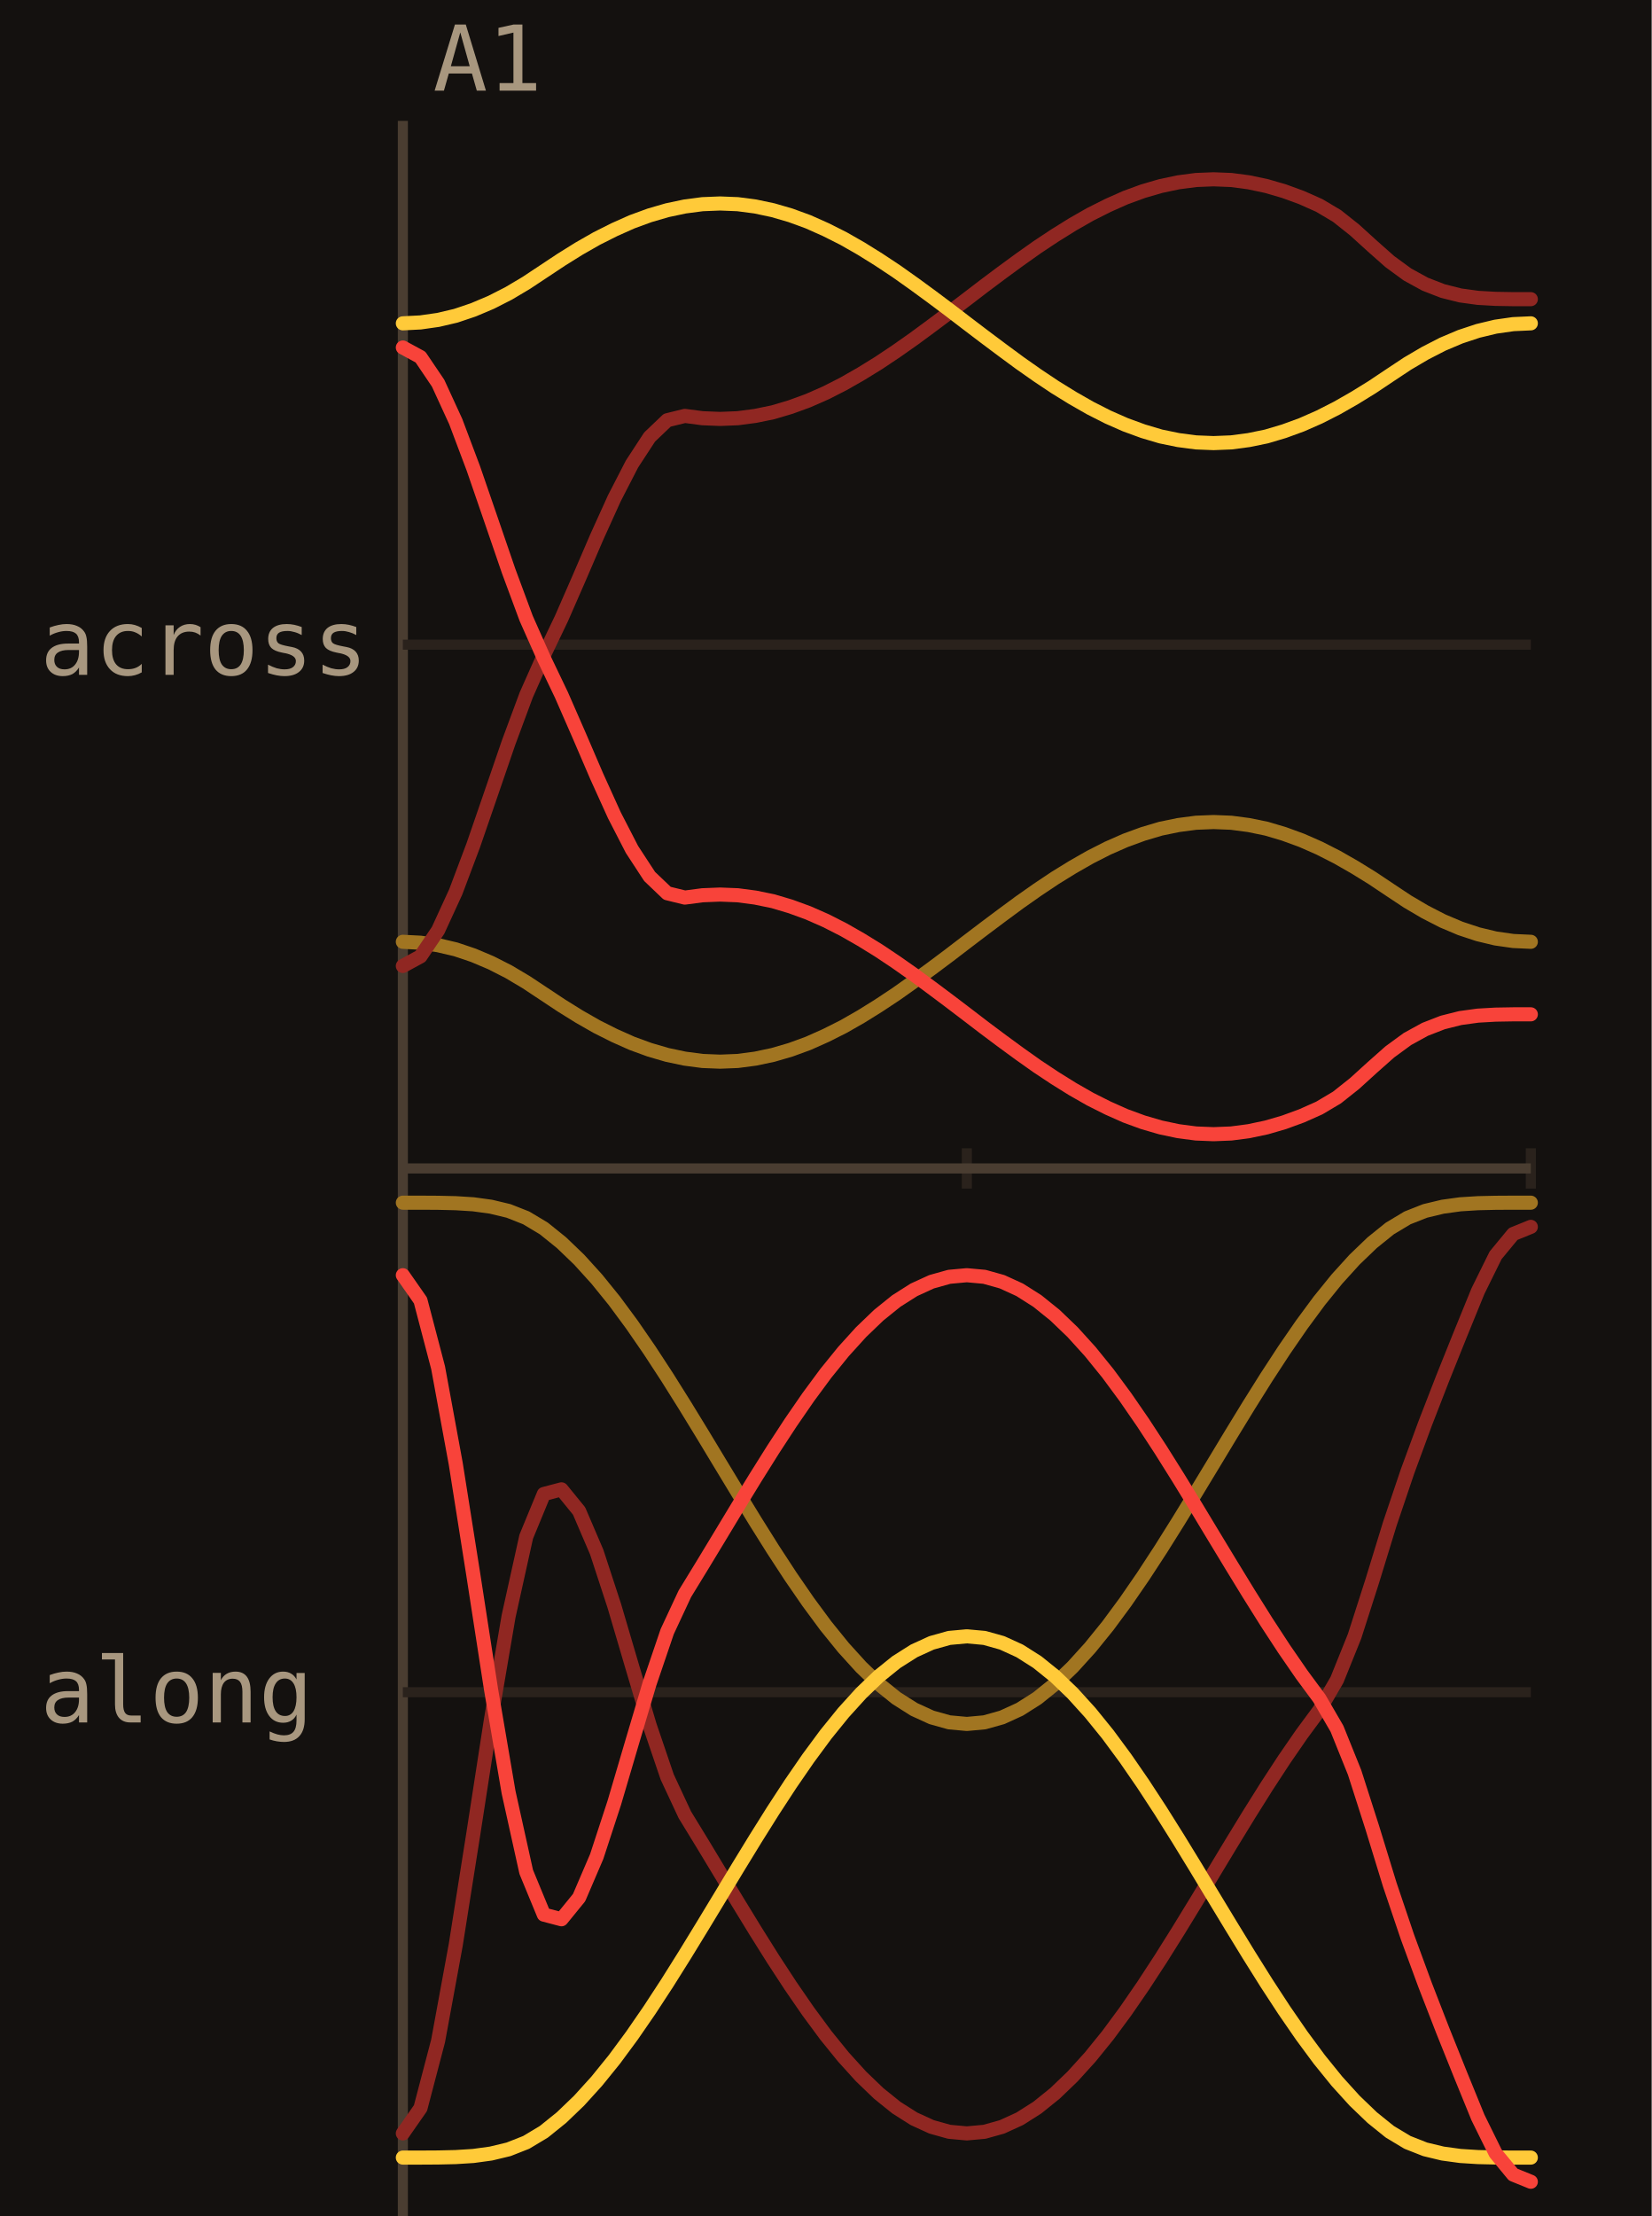
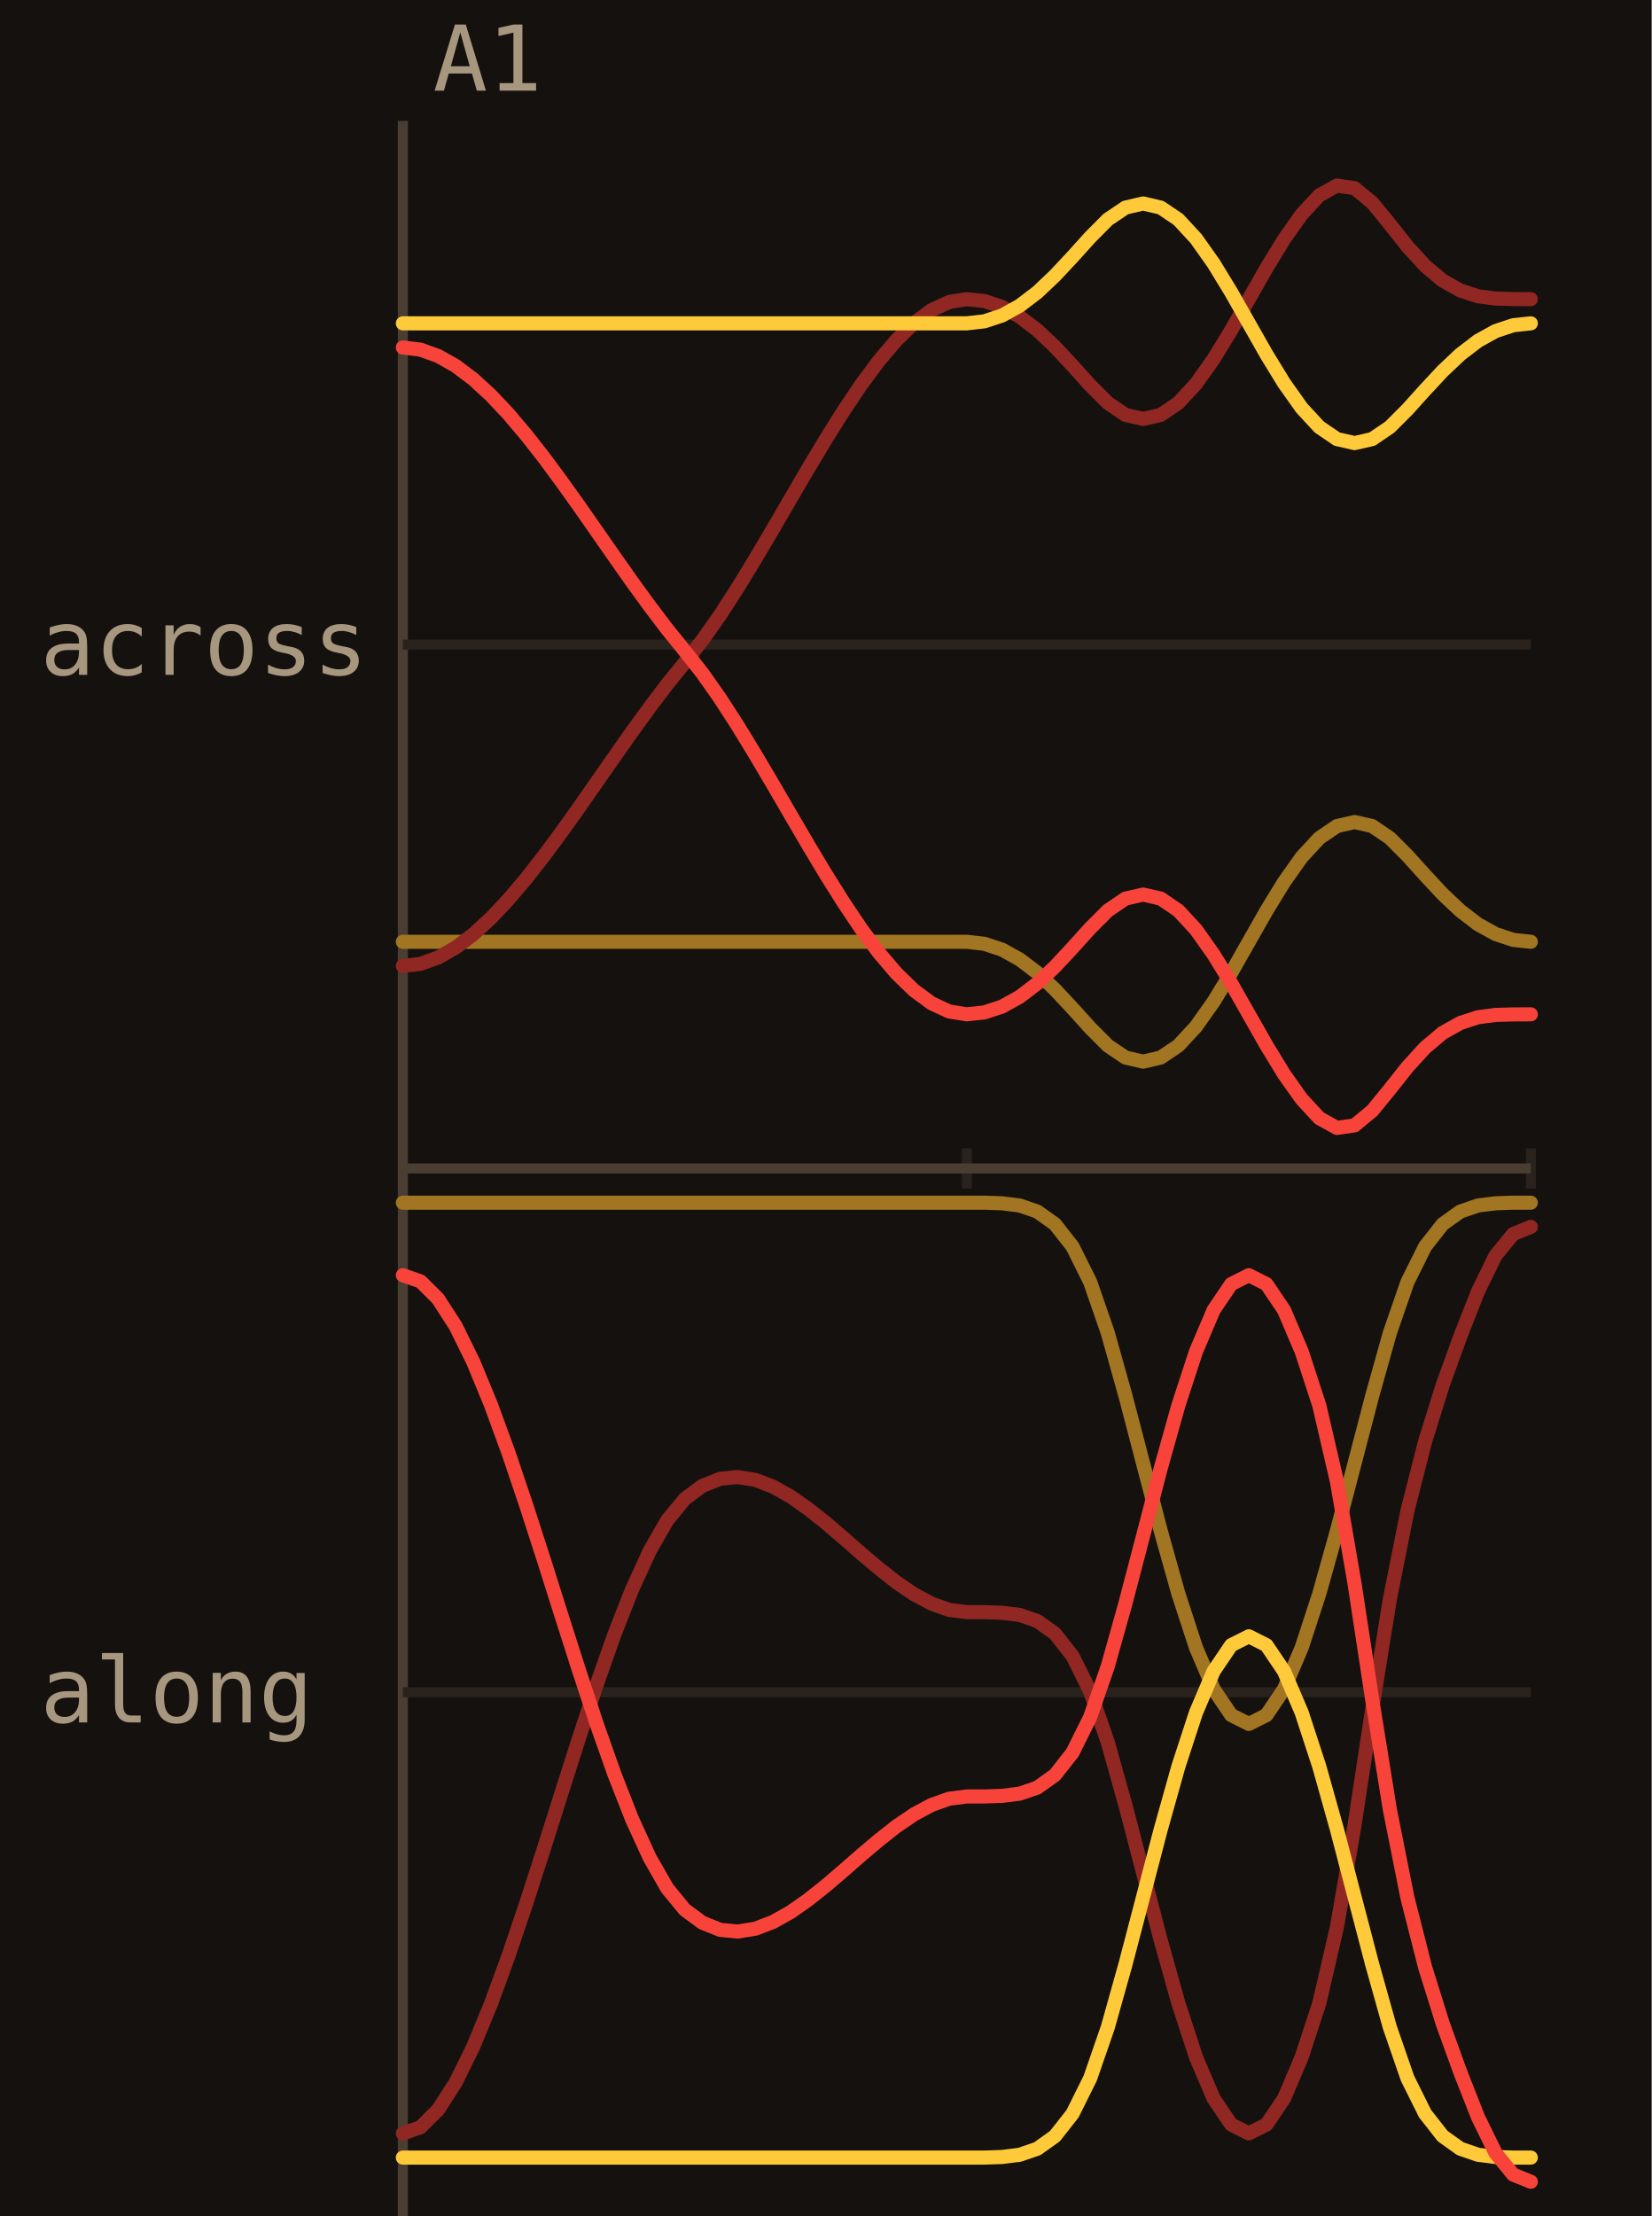
<svg xmlns="http://www.w3.org/2000/svg" viewBox="0 0 164 220" width="164" height="220" role="img">
  <rect width="164" height="220" fill="#14110f" />
  <path d="M40 12L40 220" stroke="#4a3d31" stroke-width="1" fill="none" />
  <path d="M96 114L96 118" stroke="#2a221c" stroke-width="1" fill="none" />
  <path d="M152 114L152 118" stroke="#2a221c" stroke-width="1" fill="none" />
  <path d="M40 64L152 64" stroke="#2a221c" stroke-width="1" fill="none" />
  <text x="4" y="67" fill="#a8977f" font-size="9" font-family="ui-monospace, Menlo, monospace">across</text>
  <path d="M40 168L152 168" stroke="#2a221c" stroke-width="1" fill="none" />
  <text x="4" y="171" fill="#a8977f" font-size="9" font-family="ui-monospace, Menlo, monospace">along</text>
  <path d="M40 116L152 116" stroke="#4a3d31" stroke-width="1" fill="none" />
  <text x="43" y="9" fill="#a8977f" font-size="9" font-family="ui-monospace, Menlo, monospace">A1</text>
-   <path d="M40 93.5L41.75 93.59L43.5 93.84L45.25 94.25L47 94.84L48.75 95.58L50.5 96.47L52.25 97.51L54 98.67L55.75 99.83L57.5 100.92L59.25 101.92L61 102.8L62.75 103.58L64.5 104.22L66.25 104.73L68 105.1L69.75 105.33L71.5 105.4L73.25 105.33L75 105.1L76.75 104.73L78.5 104.22L80.25 103.58L82 102.8L83.75 101.92L85.5 100.92L87.25 99.83L89 98.67L90.75 97.43L92.5 96.15L94.25 94.84L96 93.5L97.75 92.17L99.5 90.86L101.25 89.57L103 88.34L104.75 87.17L106.5 86.09L108.25 85.09L110 84.2L111.75 83.43L113.5 82.79L115.25 82.27L117 81.91L118.75 81.68L120.5 81.61L122.25 81.68L124 81.91L125.75 82.27L127.5 82.79L129.25 83.43L131 84.2L132.75 85.09L134.5 86.09L136.25 87.17L138 88.34L139.75 89.5L141.5 90.53L143.25 91.43L145 92.17L146.75 92.75L148.5 93.17L150.25 93.42L152 93.5" fill="none" stroke="#a17521" stroke-width="1.4" stroke-linecap="round" stroke-linejoin="round" />
-   <path d="M40 95.9L41.75 94.95L43.5 92.36L45.25 88.55L47 83.9L48.75 78.82L50.5 73.72L52.25 69L54 65.06L55.75 61.4L57.5 57.4L59.25 53.33L61 49.47L62.75 46.07L64.5 43.39L66.25 41.72L68 41.29L69.75 41.52L71.5 41.59L73.25 41.52L75 41.29L76.75 40.93L78.5 40.41L80.25 39.77L82 39L83.75 38.11L85.5 37.11L87.25 36.03L89 34.86L90.75 33.63L92.5 32.34L94.25 31.03L96 29.7L97.75 28.36L99.5 27.05L101.25 25.77L103 24.53L104.75 23.37L106.5 22.28L108.25 21.28L110 20.4L111.75 19.62L113.5 18.98L115.25 18.47L117 18.1L118.75 17.87L120.5 17.8L122.25 17.87L124 18.1L125.75 18.47L127.5 18.98L129.25 19.62L131 20.4L132.75 21.44L134.5 22.83L136.25 24.42L138 25.97L139.75 27.25L141.5 28.21L143.25 28.89L145 29.33L146.75 29.57L148.5 29.67L150.25 29.7L152 29.7" fill="none" stroke="#902722" stroke-width="1.4" stroke-linecap="round" stroke-linejoin="round" />
-   <path d="M40 32.1L41.75 32.01L43.5 31.76L45.25 31.35L47 30.76L48.75 30.02L50.5 29.13L52.25 28.09L54 26.93L55.75 25.77L57.5 24.68L59.25 23.68L61 22.8L62.75 22.02L64.5 21.38L66.25 20.87L68 20.5L69.75 20.27L71.5 20.2L73.25 20.27L75 20.5L76.75 20.87L78.5 21.38L80.25 22.02L82 22.8L83.75 23.68L85.5 24.68L87.25 25.77L89 26.93L90.75 28.17L92.5 29.45L94.25 30.76L96 32.1L97.75 33.43L99.5 34.74L101.25 36.03L103 37.26L104.75 38.43L106.5 39.51L108.25 40.51L110 41.4L111.75 42.17L113.5 42.81L115.25 43.33L117 43.69L118.75 43.92L120.5 43.99L122.25 43.92L124 43.69L125.75 43.33L127.5 42.81L129.25 42.17L131 41.4L132.75 40.51L134.5 39.51L136.25 38.43L138 37.26L139.75 36.1L141.5 35.07L143.25 34.17L145 33.43L146.75 32.85L148.5 32.43L150.25 32.18L152 32.1" fill="none" stroke="#ffca39" stroke-width="1.4" stroke-linecap="round" stroke-linejoin="round" />
-   <path d="M40 34.5L41.75 35.45L43.5 38.04L45.25 41.85L47 46.5L48.75 51.58L50.5 56.68L52.25 61.4L54 65.34L55.75 69L57.5 73L59.25 77.07L61 80.93L62.75 84.33L64.5 87.01L66.25 88.68L68 89.11L69.75 88.88L71.5 88.81L73.25 88.88L75 89.11L76.75 89.47L78.5 89.99L80.25 90.63L82 91.4L83.75 92.29L85.5 93.29L87.25 94.37L89 95.54L90.75 96.77L92.5 98.06L94.25 99.37L96 100.7L97.75 102.04L99.5 103.35L101.25 104.63L103 105.87L104.75 107.03L106.5 108.12L108.25 109.12L110 110L111.75 110.78L113.5 111.42L115.25 111.93L117 112.3L118.75 112.53L120.5 112.6L122.25 112.53L124 112.3L125.75 111.93L127.5 111.42L129.25 110.78L131 110L132.75 108.96L134.5 107.57L136.25 105.98L138 104.43L139.75 103.15L141.5 102.19L143.25 101.51L145 101.07L146.75 100.83L148.5 100.73L150.25 100.7L152 100.7" fill="none" stroke="#f8433a" stroke-width="1.4" stroke-linecap="round" stroke-linejoin="round" />
-   <path d="M40 119.4L41.75 119.4L43.5 119.41L45.25 119.45L47 119.56L48.75 119.8L50.5 120.22L52.25 120.91L54 121.96L55.75 123.37L57.5 125.05L59.25 126.98L61 129.14L62.75 131.51L64.5 134.05L66.25 136.73L68 139.52L69.75 142.38L71.5 145.28L73.25 148.17L75 151.03L76.75 153.82L78.5 156.5L80.25 159.04L82 161.41L83.75 163.57L85.5 165.5L87.25 167.18L89 168.59L90.75 169.7L92.5 170.5L94.25 170.99L96 171.15L97.75 170.99L99.5 170.5L101.25 169.7L103 168.59L104.75 167.18L106.5 165.5L108.25 163.57L110 161.41L111.75 159.04L113.5 156.5L115.25 153.82L117 151.03L118.75 148.17L120.5 145.28L122.25 142.38L124 139.52L125.75 136.73L127.5 134.05L129.25 131.51L131 129.14L132.75 126.98L134.5 125.05L136.25 123.37L138 121.96L139.75 120.91L141.5 120.22L143.25 119.8L145 119.56L146.75 119.45L148.5 119.41L150.25 119.4L152 119.4" fill="none" stroke="#a17521" stroke-width="1.4" stroke-linecap="round" stroke-linejoin="round" />
-   <path d="M40 211.8L41.75 209.29L43.5 202.62L45.25 193.1L47 182.04L48.75 170.72L50.5 160.46L52.25 152.56L54 148.32L55.75 147.86L57.5 150.01L59.25 154.09L61 159.44L62.75 165.38L64.5 171.27L66.25 176.42L68 180.17L69.75 183.03L71.5 185.93L73.25 188.82L75 191.68L76.75 194.47L78.5 197.15L80.25 199.69L82 202.06L83.75 204.22L85.5 206.15L87.25 207.83L89 209.24L90.75 210.35L92.5 211.15L94.25 211.64L96 211.8L97.75 211.64L99.5 211.15L101.25 210.35L103 209.24L104.75 207.83L106.5 206.15L108.25 204.22L110 202.06L111.75 199.69L113.5 197.15L115.25 194.47L117 191.68L118.75 188.82L120.5 185.93L122.25 183.03L124 180.17L125.75 177.38L127.5 174.7L129.25 172.16L131 169.79L132.75 166.78L134.5 162.44L136.25 156.98L138 151.28L139.75 146.1L141.5 141.34L143.25 136.83L145 132.47L146.75 128.18L148.5 124.63L150.25 122.51L152 121.8" fill="none" stroke="#902722" stroke-width="1.4" stroke-linecap="round" stroke-linejoin="round" />
-   <path d="M40 214.2L41.75 214.2L43.5 214.19L45.25 214.15L47 214.04L48.75 213.8L50.5 213.38L52.25 212.69L54 211.64L55.75 210.23L57.5 208.55L59.25 206.62L61 204.46L62.75 202.09L64.5 199.55L66.25 196.87L68 194.08L69.75 191.22L71.5 188.33L73.25 185.43L75 182.57L76.75 179.78L78.5 177.1L80.25 174.56L82 172.19L83.75 170.03L85.5 168.1L87.25 166.42L89 165.01L90.75 163.9L92.5 163.1L94.25 162.61L96 162.45L97.75 162.61L99.5 163.1L101.25 163.9L103 165.01L104.75 166.42L106.5 168.1L108.25 170.03L110 172.19L111.75 174.56L113.5 177.1L115.25 179.78L117 182.57L118.75 185.43L120.5 188.33L122.25 191.22L124 194.08L125.75 196.87L127.5 199.55L129.25 202.09L131 204.46L132.75 206.62L134.5 208.55L136.25 210.23L138 211.64L139.75 212.69L141.5 213.38L143.25 213.8L145 214.04L146.75 214.15L148.5 214.19L150.25 214.2L152 214.2" fill="none" stroke="#ffca39" stroke-width="1.4" stroke-linecap="round" stroke-linejoin="round" />
-   <path d="M40 126.6L41.75 129.11L43.5 135.78L45.25 145.3L47 156.36L48.75 167.68L50.5 177.94L52.25 185.84L54 190.08L55.75 190.54L57.5 188.39L59.25 184.31L61 178.96L62.75 173.02L64.5 167.13L66.25 161.98L68 158.23L69.75 155.37L71.5 152.48L73.25 149.58L75 146.72L76.75 143.93L78.5 141.25L80.25 138.71L82 136.34L83.75 134.18L85.5 132.25L87.25 130.57L89 129.16L90.75 128.05L92.5 127.25L94.25 126.76L96 126.6L97.75 126.76L99.5 127.25L101.25 128.05L103 129.16L104.75 130.57L106.5 132.25L108.25 134.18L110 136.34L111.75 138.71L113.5 141.25L115.25 143.93L117 146.72L118.75 149.58L120.5 152.48L122.25 155.37L124 158.23L125.75 161.02L127.5 163.7L129.25 166.24L131 168.61L132.75 171.62L134.5 175.96L136.25 181.42L138 187.12L139.75 192.3L141.5 197.06L143.25 201.57L145 205.93L146.75 210.22L148.5 213.77L150.25 215.89L152 216.6" fill="none" stroke="#f8433a" stroke-width="1.4" stroke-linecap="round" stroke-linejoin="round" />
+   <path d="M40 93.5L41.75 93.5L43.5 93.5L45.25 93.5L47 93.5L48.75 93.5L50.5 93.5L52.25 93.5L54 93.5L55.75 93.5L57.5 93.5L59.25 93.5L61 93.5L62.75 93.5L64.5 93.5L66.25 93.5L68 93.5L69.75 93.5L71.5 93.5L73.25 93.5L75 93.5L76.75 93.5L78.5 93.5L80.25 93.5L82 93.5L83.75 93.5L85.5 93.5L87.25 93.5L89 93.5L90.75 93.5L92.5 93.5L94.25 93.5L96 93.5L97.75 93.7L99.5 94.28L101.25 95.25L103 96.58L104.75 98.24L106.5 100.11L108.25 102.05L110 103.81L111.75 104.99L113.5 105.4L115.25 104.99L117 103.81L118.75 101.92L120.5 99.45L122.25 96.58L124 93.5L125.75 90.42L127.5 87.56L129.25 85.09L131 83.2L132.75 82.01L134.5 81.61L136.25 82.01L138 83.2L139.75 84.95L141.5 86.89L143.25 88.77L145 90.42L146.75 91.76L148.5 92.73L150.25 93.31L152 93.5" fill="none" stroke="#a17521" stroke-width="1.4" stroke-linecap="round" stroke-linejoin="round" />
+   <path d="M40 95.9L41.75 95.69L43.5 95.06L45.25 94.07L47 92.75L48.75 91.14L50.5 89.28L52.25 87.21L54 84.98L55.75 82.61L57.5 80.16L59.25 77.65L61 75.14L62.75 72.65L64.5 70.24L66.25 67.93L68 65.77L69.75 63.55L71.5 61.06L73.25 58.35L75 55.48L76.75 52.52L78.5 49.51L80.25 46.52L82 43.6L83.75 40.81L85.5 38.2L87.25 35.84L89 33.78L90.75 32.08L92.5 30.79L94.25 29.98L96 29.7L97.75 29.89L99.5 30.47L101.25 31.44L103 32.78L104.75 34.43L106.5 36.31L108.25 38.25L110 40L111.75 41.19L113.5 41.59L115.25 41.19L117 40L118.75 38.11L120.5 35.64L122.25 32.78L124 29.7L125.75 26.62L127.5 23.75L129.25 21.28L131 19.39L132.75 18.42L134.5 18.68L136.25 20.12L138 22.26L139.75 24.47L141.5 26.39L143.25 27.86L145 28.84L146.75 29.41L148.5 29.64L150.25 29.69L152 29.7" fill="none" stroke="#902722" stroke-width="1.4" stroke-linecap="round" stroke-linejoin="round" />
+   <path d="M40 32.1L41.75 32.1L43.5 32.1L45.25 32.1L47 32.1L48.75 32.1L50.5 32.1L52.25 32.1L54 32.1L55.75 32.1L57.5 32.1L59.25 32.1L61 32.1L62.75 32.1L64.5 32.1L66.25 32.1L68 32.1L69.75 32.1L71.5 32.1L73.25 32.1L75 32.1L76.75 32.1L78.5 32.1L80.25 32.1L82 32.1L83.75 32.1L85.5 32.1L87.25 32.1L89 32.1L90.75 32.1L92.5 32.1L94.25 32.1L96 32.1L97.75 31.9L99.5 31.32L101.25 30.35L103 29.02L104.75 27.36L106.5 25.49L108.25 23.55L110 21.79L111.75 20.61L113.5 20.2L115.25 20.61L117 21.79L118.75 23.68L120.5 26.15L122.25 29.02L124 32.1L125.75 35.18L127.5 38.04L129.25 40.51L131 42.4L132.75 43.59L134.5 43.99L136.25 43.59L138 42.4L139.75 40.65L141.5 38.71L143.25 36.83L145 35.18L146.75 33.84L148.5 32.87L150.25 32.29L152 32.1" fill="none" stroke="#ffca39" stroke-width="1.4" stroke-linecap="round" stroke-linejoin="round" />
+   <path d="M40 34.5L41.75 34.71L43.5 35.34L45.25 36.33L47 37.65L48.75 39.26L50.5 41.12L52.25 43.19L54 45.42L55.75 47.79L57.5 50.24L59.25 52.75L61 55.26L62.75 57.75L64.5 60.16L66.25 62.47L68 64.63L69.75 66.85L71.5 69.34L73.25 72.05L75 74.92L76.75 77.88L78.5 80.89L80.25 83.88L82 86.8L83.75 89.59L85.5 92.2L87.25 94.56L89 96.62L90.75 98.32L92.5 99.61L94.25 100.42L96 100.7L97.75 100.51L99.5 99.93L101.25 98.96L103 97.62L104.75 95.97L106.5 94.09L108.25 92.15L110 90.4L111.75 89.21L113.5 88.81L115.25 89.21L117 90.4L118.75 92.29L120.5 94.76L122.25 97.62L124 100.7L125.75 103.78L127.5 106.65L129.25 109.12L131 111.01L132.75 111.98L134.5 111.72L136.25 110.28L138 108.14L139.75 105.93L141.5 104.01L143.25 102.54L145 101.56L146.75 100.99L148.5 100.76L150.25 100.71L152 100.7" fill="none" stroke="#f8433a" stroke-width="1.4" stroke-linecap="round" stroke-linejoin="round" />
+   <path d="M40 119.4L41.75 119.4L43.5 119.4L45.25 119.4L47 119.4L48.75 119.4L50.5 119.4L52.25 119.4L54 119.4L55.75 119.4L57.5 119.4L59.25 119.4L61 119.4L62.75 119.4L64.5 119.4L66.25 119.4L68 119.4L69.75 119.4L71.5 119.4L73.25 119.4L75 119.4L76.75 119.4L78.5 119.4L80.25 119.4L82 119.4L83.75 119.4L85.5 119.4L87.25 119.4L89 119.4L90.75 119.4L92.5 119.4L94.25 119.4L96 119.4L97.75 119.4L99.5 119.46L101.25 119.68L103 120.28L104.75 121.53L106.5 123.76L108.25 127.28L110 132.34L111.75 138.58L113.5 145.28L115.25 151.97L117 158.21L118.75 163.57L120.5 167.68L122.25 170.27L124 171.15L125.75 170.27L127.5 167.68L129.25 163.57L131 158.21L132.75 151.97L134.5 145.28L136.25 138.58L138 132.34L139.75 127.28L141.5 123.76L143.25 121.53L145 120.28L146.75 119.68L148.5 119.46L150.25 119.4L152 119.4" fill="none" stroke="#a17521" stroke-width="1.4" stroke-linecap="round" stroke-linejoin="round" />
+   <path d="M40 211.8L41.75 211.19L43.5 209.45L45.25 206.73L47 203.17L48.75 198.93L50.5 194.14L52.25 188.96L54 183.54L55.75 178.01L57.5 172.53L59.25 167.24L61 162.28L62.75 157.82L64.5 153.99L66.25 150.93L68 148.8L69.75 147.51L71.5 146.81L73.25 146.64L75 146.92L76.75 147.59L78.5 148.57L80.25 149.8L82 151.19L83.75 152.69L85.5 154.22L87.25 155.7L89 157.08L90.75 158.27L92.5 159.21L94.25 159.83L96 160.05L97.75 160.05L99.5 160.11L101.25 160.33L103 160.93L104.75 162.18L106.5 164.41L108.25 167.93L110 172.99L111.75 179.23L113.5 185.93L115.25 192.62L117 198.86L118.75 204.22L120.5 208.33L122.25 210.92L124 211.8L125.75 210.92L127.5 208.33L129.25 204.22L131 198.86L132.75 191.31L134.5 181.18L136.25 169.66L138 158.77L139.75 149.99L141.5 143.11L143.25 137.51L145 132.67L146.75 128.22L148.5 124.64L150.25 122.51L152 121.8" fill="none" stroke="#902722" stroke-width="1.4" stroke-linecap="round" stroke-linejoin="round" />
+   <path d="M40 214.2L41.75 214.2L43.5 214.2L45.25 214.2L47 214.2L48.75 214.2L50.5 214.2L52.25 214.2L54 214.2L55.75 214.2L57.5 214.2L59.25 214.2L61 214.2L62.75 214.2L64.5 214.2L66.25 214.2L68 214.2L69.75 214.2L71.5 214.2L73.25 214.2L75 214.2L76.75 214.2L78.5 214.2L80.25 214.2L82 214.2L83.75 214.2L85.5 214.2L87.25 214.2L89 214.2L90.75 214.2L92.5 214.2L94.25 214.2L96 214.2L97.75 214.2L99.5 214.14L101.25 213.92L103 213.32L104.75 212.07L106.5 209.84L108.25 206.32L110 201.26L111.75 195.02L113.5 188.33L115.25 181.63L117 175.39L118.75 170.03L120.5 165.92L122.25 163.33L124 162.45L125.75 163.33L127.5 165.92L129.25 170.03L131 175.39L132.75 181.63L134.5 188.33L136.25 195.02L138 201.26L139.75 206.32L141.5 209.84L143.25 212.07L145 213.32L146.75 213.92L148.5 214.14L150.25 214.2L152 214.2" fill="none" stroke="#ffca39" stroke-width="1.4" stroke-linecap="round" stroke-linejoin="round" />
+   <path d="M40 126.6L41.75 127.21L43.5 128.95L45.25 131.67L47 135.23L48.75 139.47L50.5 144.26L52.25 149.44L54 154.86L55.75 160.39L57.5 165.87L59.25 171.16L61 176.12L62.75 180.58L64.5 184.41L66.25 187.47L68 189.6L69.75 190.89L71.5 191.59L73.25 191.76L75 191.48L76.75 190.81L78.5 189.83L80.25 188.6L82 187.21L83.75 185.71L85.5 184.18L87.25 182.7L89 181.32L90.75 180.13L92.5 179.19L94.25 178.57L96 178.35L97.75 178.35L99.5 178.29L101.25 178.07L103 177.47L104.75 176.22L106.5 173.99L108.25 170.47L110 165.41L111.75 159.17L113.5 152.48L115.25 145.78L117 139.54L118.75 134.18L120.5 130.07L122.25 127.48L124 126.6L125.75 127.48L127.5 130.07L129.25 134.18L131 139.54L132.75 147.09L134.5 157.23L136.25 168.74L138 179.63L139.75 188.41L141.5 195.29L143.25 200.89L145 205.73L146.75 210.18L148.5 213.76L150.25 215.89L152 216.6" fill="none" stroke="#f8433a" stroke-width="1.4" stroke-linecap="round" stroke-linejoin="round" />
</svg>
